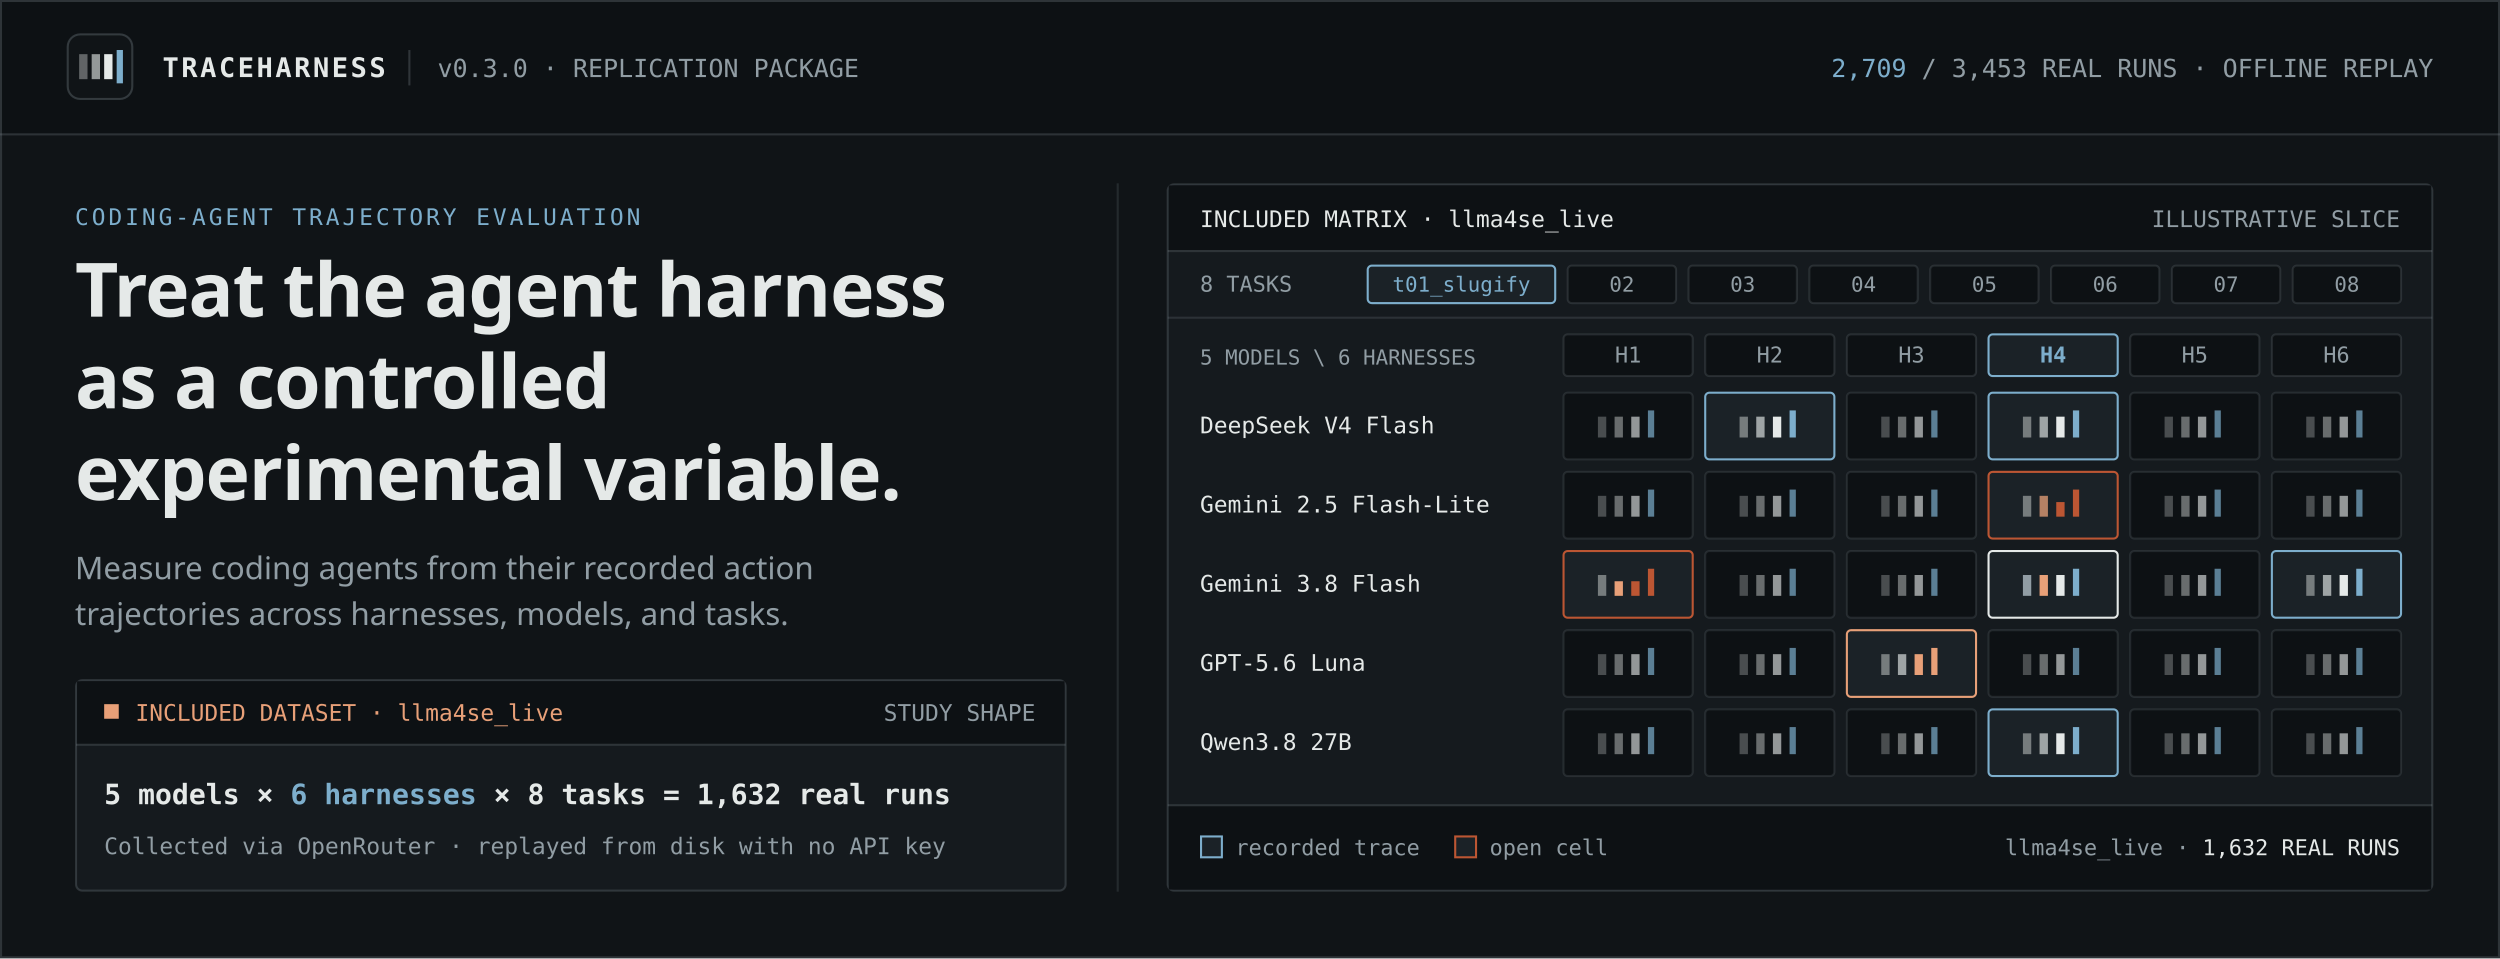
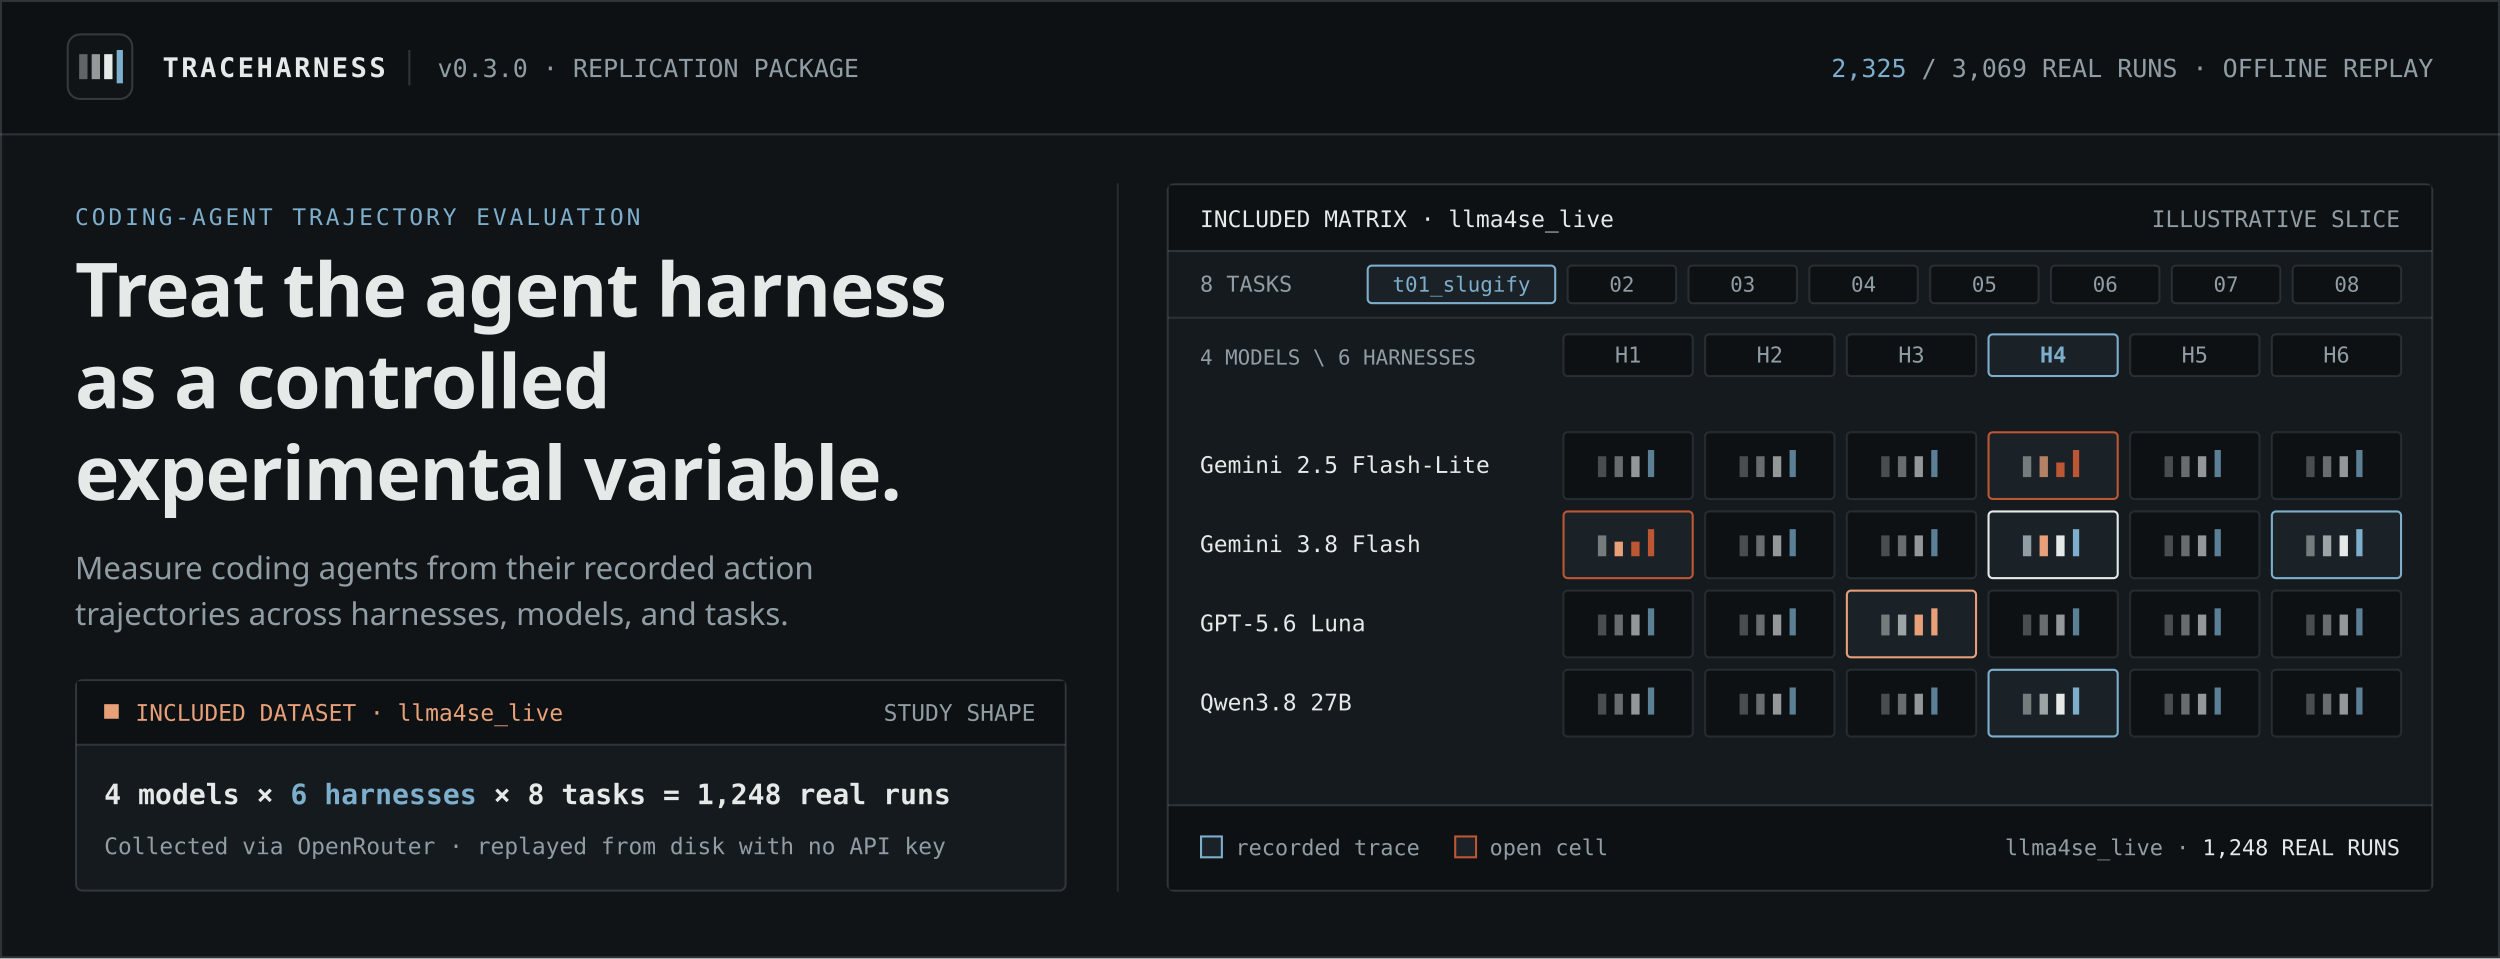
<svg xmlns="http://www.w3.org/2000/svg" viewBox="0 0 1200 460" width="1200" height="460" role="img" aria-labelledby="hero-title hero-desc">
  <rect width="1200" height="460" fill="#101417" />
  <rect x="0.5" y="0.5" width="1199" height="459" fill="none" stroke="#919da4" stroke-opacity="0.24" />
  <rect x="1" y="1" width="1198" height="63" fill="#0d1114" />
  <line x1="0" y1="64.5" x2="1200" y2="64.5" stroke="#919da4" stroke-opacity="0.22" />
  <rect x="32.5" y="16.5" width="31" height="31" rx="6" fill="#101417" stroke="#919da4" stroke-opacity="0.28" />
  <rect x="38" y="26" width="4" height="12" fill="#e5e9e8" fill-opacity="0.38" />
  <rect x="44" y="26" width="4" height="12" fill="#e5e9e8" fill-opacity="0.62" />
  <rect x="50" y="26" width="4" height="12" fill="#e5e9e8" />
  <rect x="56" y="24" width="3" height="16" fill="#7daecc" />
  <text x="78" y="37" font-family="ui-monospace, monospace" font-size="13" font-weight="600" letter-spacing="1.2" fill="#e5e9e8">TRACEHARNESS</text>
  <line x1="196.5" y1="24" x2="196.5" y2="41" stroke="#919da4" stroke-opacity="0.26" />
  <text x="210" y="37" font-family="ui-monospace, monospace" font-size="12" fill="#919da4">v0.3.0 · REPLICATION PACKAGE</text>
  <text x="1168" y="37" text-anchor="end" font-family="ui-monospace, monospace" font-size="12" fill="#919da4">
-     <tspan fill="#7daecc">2,709</tspan> / 3,453 REAL RUNS · OFFLINE REPLAY</text>
+     <tspan fill="#7daecc">2,325</tspan> / 3,069 REAL RUNS · OFFLINE REPLAY</text>
  <text x="36" y="108" font-family="ui-monospace, monospace" font-size="11" letter-spacing="1.4" fill="#7daecc">CODING-AGENT TRAJECTORY EVALUATION</text>
  <text x="36" y="152" font-family="ui-sans-serif, system-ui, sans-serif" font-size="36" font-weight="600" letter-spacing="-0.5" fill="#e5e9e8">Treat the agent harness</text>
  <text x="36" y="196" font-family="ui-sans-serif, system-ui, sans-serif" font-size="36" font-weight="600" letter-spacing="-0.5" fill="#e5e9e8">as a controlled</text>
  <text x="36" y="240" font-family="ui-sans-serif, system-ui, sans-serif" font-size="36" font-weight="600" letter-spacing="-0.5" fill="#e5e9e8">experimental variable.</text>
  <text x="36" y="278" font-family="ui-sans-serif, system-ui, sans-serif" font-size="15" fill="#919da4">Measure coding agents from their recorded action</text>
  <text x="36" y="300" font-family="ui-sans-serif, system-ui, sans-serif" font-size="15" fill="#919da4">trajectories across harnesses, models, and tasks.</text>
  <rect x="36.5" y="326.5" width="475" height="101" rx="3" fill="#151a1e" stroke="#919da4" stroke-opacity="0.24" />
  <rect x="37" y="327" width="474" height="30" fill="#0d1114" />
  <line x1="36.5" y1="357.5" x2="511.5" y2="357.5" stroke="#919da4" stroke-opacity="0.2" />
  <rect x="50" y="338" width="7" height="7" fill="#e8a078" />
  <text x="65" y="346" font-family="ui-monospace, monospace" font-size="11" fill="#e8a078">INCLUDED DATASET · llma4se_live</text>
  <text x="497" y="346" text-anchor="end" font-family="ui-monospace, monospace" font-size="11" fill="#919da4">STUDY SHAPE</text>
-   <text x="50" y="386" font-family="ui-monospace, monospace" font-size="13.5" font-weight="600" fill="#e5e9e8">5 models × <tspan fill="#7daecc">6 harnesses</tspan> × 8 tasks = 1,632 real runs</text>
+   <text x="50" y="386" font-family="ui-monospace, monospace" font-size="13.5" font-weight="600" fill="#e5e9e8">4 models × <tspan fill="#7daecc">6 harnesses</tspan> × 8 tasks = 1,248 real runs</text>
  <text x="50" y="410" font-family="ui-monospace, monospace" font-size="11" fill="#919da4">Collected via OpenRouter · replayed from disk with no API key</text>
  <line x1="536.5" y1="88" x2="536.5" y2="428" stroke="#919da4" stroke-opacity="0.16" />
  <rect x="560.5" y="88.5" width="607" height="339" rx="3" fill="#151a1e" stroke="#919da4" stroke-opacity="0.24" />
  <rect x="561" y="89" width="606" height="31" fill="#0d1114" />
  <line x1="560.5" y1="120.5" x2="1167.5" y2="120.5" stroke="#919da4" stroke-opacity="0.2" />
  <text x="576" y="109" font-family="ui-monospace, monospace" font-size="11" fill="#e5e9e8">INCLUDED MATRIX · llma4se_live</text>
  <text x="1152" y="109" text-anchor="end" font-family="ui-monospace, monospace" font-size="11" fill="#919da4">ILLUSTRATIVE SLICE</text>
  <line x1="560.5" y1="152.5" x2="1167.5" y2="152.5" stroke="#919da4" stroke-opacity="0.18" />
  <text x="576" y="140" font-family="ui-monospace, monospace" font-size="10.5" fill="#919da4">8 TASKS</text>
  <rect x="656.5" y="127.5" width="90" height="18" rx="2" fill="#1b2227" stroke="#7daecc" />
  <text x="701.5" y="140" text-anchor="middle" font-family="ui-monospace, monospace" font-size="10" fill="#7daecc">t01_slugify</text>
  <rect x="752.5" y="127.5" width="52" height="18" rx="2" fill="#0d1114" stroke="#919da4" stroke-opacity="0.18" />
  <text x="778.5" y="140" text-anchor="middle" font-family="ui-monospace, monospace" font-size="10" fill="#919da4">02</text>
  <rect x="810.5" y="127.5" width="52" height="18" rx="2" fill="#0d1114" stroke="#919da4" stroke-opacity="0.18" />
  <text x="836.5" y="140" text-anchor="middle" font-family="ui-monospace, monospace" font-size="10" fill="#919da4">03</text>
  <rect x="868.5" y="127.5" width="52" height="18" rx="2" fill="#0d1114" stroke="#919da4" stroke-opacity="0.18" />
  <text x="894.5" y="140" text-anchor="middle" font-family="ui-monospace, monospace" font-size="10" fill="#919da4">04</text>
  <rect x="926.5" y="127.5" width="52" height="18" rx="2" fill="#0d1114" stroke="#919da4" stroke-opacity="0.18" />
  <text x="952.5" y="140" text-anchor="middle" font-family="ui-monospace, monospace" font-size="10" fill="#919da4">05</text>
  <rect x="984.5" y="127.5" width="52" height="18" rx="2" fill="#0d1114" stroke="#919da4" stroke-opacity="0.18" />
  <text x="1010.5" y="140" text-anchor="middle" font-family="ui-monospace, monospace" font-size="10" fill="#919da4">06</text>
  <rect x="1042.5" y="127.5" width="52" height="18" rx="2" fill="#0d1114" stroke="#919da4" stroke-opacity="0.18" />
  <text x="1068.5" y="140" text-anchor="middle" font-family="ui-monospace, monospace" font-size="10" fill="#919da4">07</text>
  <rect x="1100.5" y="127.5" width="52" height="18" rx="2" fill="#0d1114" stroke="#919da4" stroke-opacity="0.18" />
  <text x="1126.5" y="140" text-anchor="middle" font-family="ui-monospace, monospace" font-size="10" fill="#919da4">08</text>
-   <text x="576" y="175" font-family="ui-monospace, monospace" font-size="10" fill="#919da4">5 MODELS \ 6 HARNESSES</text>
+   <text x="576" y="175" font-family="ui-monospace, monospace" font-size="10" fill="#919da4">4 MODELS \ 6 HARNESSES</text>
  <rect x="750.5" y="160.5" width="62" height="20" rx="2" fill="#0d1114" stroke="#919da4" stroke-opacity="0.18" />
  <text x="781.5" y="174" text-anchor="middle" font-family="ui-monospace, monospace" font-size="10.5" fill="#919da4">H1</text>
  <rect x="818.5" y="160.5" width="62" height="20" rx="2" fill="#0d1114" stroke="#919da4" stroke-opacity="0.18" />
  <text x="849.5" y="174" text-anchor="middle" font-family="ui-monospace, monospace" font-size="10.5" fill="#919da4">H2</text>
  <rect x="886.5" y="160.5" width="62" height="20" rx="2" fill="#0d1114" stroke="#919da4" stroke-opacity="0.18" />
  <text x="917.5" y="174" text-anchor="middle" font-family="ui-monospace, monospace" font-size="10.5" fill="#919da4">H3</text>
  <rect x="954.5" y="160.5" width="62" height="20" rx="2" fill="#1b2227" stroke="#7daecc" />
  <text x="985.5" y="174" text-anchor="middle" font-family="ui-monospace, monospace" font-size="10.5" font-weight="600" fill="#7daecc">H4</text>
  <rect x="1022.5" y="160.5" width="62" height="20" rx="2" fill="#0d1114" stroke="#919da4" stroke-opacity="0.18" />
  <text x="1053.5" y="174" text-anchor="middle" font-family="ui-monospace, monospace" font-size="10.5" fill="#919da4">H5</text>
  <rect x="1090.5" y="160.5" width="62" height="20" rx="2" fill="#0d1114" stroke="#919da4" stroke-opacity="0.18" />
  <text x="1121.5" y="174" text-anchor="middle" font-family="ui-monospace, monospace" font-size="10.5" fill="#919da4">H6</text>
-   <text x="576" y="208" font-family="ui-monospace, monospace" font-size="11" fill="#e5e9e8">DeepSeek V4 Flash</text>
-   <rect x="750.5" y="188.5" width="62" height="32" rx="2" fill="#0d1114" stroke="#919da4" stroke-opacity="0.16" />
-   <rect x="767" y="200" width="4" height="10" fill="#e5e9e8" fill-opacity="0.28" />
-   <rect x="775" y="200" width="4" height="10" fill="#e5e9e8" fill-opacity="0.42" />
-   <rect x="783" y="200" width="4" height="10" fill="#e5e9e8" fill-opacity="0.62" />
-   <rect x="791" y="197" width="3" height="13" fill="#7daecc" fill-opacity="0.7" />
-   <rect x="818.5" y="188.5" width="62" height="32" rx="2" fill="#1b2227" stroke="#7daecc" />
-   <rect x="835" y="200" width="4" height="10" fill="#e5e9e8" fill-opacity="0.45" />
-   <rect x="843" y="200" width="4" height="10" fill="#e5e9e8" fill-opacity="0.65" />
-   <rect x="851" y="200" width="4" height="10" fill="#e5e9e8" />
-   <rect x="859" y="197" width="3" height="13" fill="#7daecc" />
-   <rect x="886.5" y="188.5" width="62" height="32" rx="2" fill="#0d1114" stroke="#919da4" stroke-opacity="0.16" />
-   <rect x="903" y="200" width="4" height="10" fill="#e5e9e8" fill-opacity="0.28" />
-   <rect x="911" y="200" width="4" height="10" fill="#e5e9e8" fill-opacity="0.42" />
-   <rect x="919" y="200" width="4" height="10" fill="#e5e9e8" fill-opacity="0.62" />
-   <rect x="927" y="197" width="3" height="13" fill="#7daecc" fill-opacity="0.7" />
-   <rect x="954.5" y="188.5" width="62" height="32" rx="2" fill="#1b2227" stroke="#7daecc" />
-   <rect x="971" y="200" width="4" height="10" fill="#e5e9e8" fill-opacity="0.45" />
-   <rect x="979" y="200" width="4" height="10" fill="#e5e9e8" fill-opacity="0.65" />
-   <rect x="987" y="200" width="4" height="10" fill="#e5e9e8" />
-   <rect x="995" y="197" width="3" height="13" fill="#7daecc" />
-   <rect x="1022.5" y="188.5" width="62" height="32" rx="2" fill="#0d1114" stroke="#919da4" stroke-opacity="0.16" />
-   <rect x="1039" y="200" width="4" height="10" fill="#e5e9e8" fill-opacity="0.28" />
-   <rect x="1047" y="200" width="4" height="10" fill="#e5e9e8" fill-opacity="0.42" />
-   <rect x="1055" y="200" width="4" height="10" fill="#e5e9e8" fill-opacity="0.62" />
-   <rect x="1063" y="197" width="3" height="13" fill="#7daecc" fill-opacity="0.7" />
-   <rect x="1090.5" y="188.5" width="62" height="32" rx="2" fill="#0d1114" stroke="#919da4" stroke-opacity="0.16" />
-   <rect x="1107" y="200" width="4" height="10" fill="#e5e9e8" fill-opacity="0.28" />
-   <rect x="1115" y="200" width="4" height="10" fill="#e5e9e8" fill-opacity="0.42" />
-   <rect x="1123" y="200" width="4" height="10" fill="#e5e9e8" fill-opacity="0.62" />
-   <rect x="1131" y="197" width="3" height="13" fill="#7daecc" fill-opacity="0.7" />
-   <text x="576" y="246" font-family="ui-monospace, monospace" font-size="11" fill="#e5e9e8">Gemini 2.5 Flash-Lite</text>
-   <rect x="750.5" y="226.5" width="62" height="32" rx="2" fill="#0d1114" stroke="#919da4" stroke-opacity="0.16" />
-   <rect x="767" y="238" width="4" height="10" fill="#e5e9e8" fill-opacity="0.28" />
-   <rect x="775" y="238" width="4" height="10" fill="#e5e9e8" fill-opacity="0.42" />
-   <rect x="783" y="238" width="4" height="10" fill="#e5e9e8" fill-opacity="0.62" />
-   <rect x="791" y="235" width="3" height="13" fill="#7daecc" fill-opacity="0.7" />
-   <rect x="818.5" y="226.5" width="62" height="32" rx="2" fill="#0d1114" stroke="#919da4" stroke-opacity="0.16" />
-   <rect x="835" y="238" width="4" height="10" fill="#e5e9e8" fill-opacity="0.28" />
-   <rect x="843" y="238" width="4" height="10" fill="#e5e9e8" fill-opacity="0.42" />
-   <rect x="851" y="238" width="4" height="10" fill="#e5e9e8" fill-opacity="0.62" />
-   <rect x="859" y="235" width="3" height="13" fill="#7daecc" fill-opacity="0.7" />
-   <rect x="886.5" y="226.5" width="62" height="32" rx="2" fill="#0d1114" stroke="#919da4" stroke-opacity="0.16" />
-   <rect x="903" y="238" width="4" height="10" fill="#e5e9e8" fill-opacity="0.28" />
-   <rect x="911" y="238" width="4" height="10" fill="#e5e9e8" fill-opacity="0.42" />
-   <rect x="919" y="238" width="4" height="10" fill="#e5e9e8" fill-opacity="0.62" />
-   <rect x="927" y="235" width="3" height="13" fill="#7daecc" fill-opacity="0.7" />
-   <rect x="954.5" y="226.5" width="62" height="32" rx="2" fill="#1b2227" stroke="#bc5633" />
-   <rect x="971" y="238" width="4" height="10" fill="#e5e9e8" fill-opacity="0.45" />
-   <rect x="979" y="238" width="4" height="10" fill="#e8a078" fill-opacity="0.75" />
-   <rect x="987" y="241" width="4" height="7" fill="#bc5633" />
-   <rect x="995" y="235" width="3" height="13" fill="#bc5633" />
-   <rect x="1022.5" y="226.5" width="62" height="32" rx="2" fill="#0d1114" stroke="#919da4" stroke-opacity="0.16" />
-   <rect x="1039" y="238" width="4" height="10" fill="#e5e9e8" fill-opacity="0.28" />
-   <rect x="1047" y="238" width="4" height="10" fill="#e5e9e8" fill-opacity="0.42" />
-   <rect x="1055" y="238" width="4" height="10" fill="#e5e9e8" fill-opacity="0.62" />
-   <rect x="1063" y="235" width="3" height="13" fill="#7daecc" fill-opacity="0.7" />
-   <rect x="1090.5" y="226.5" width="62" height="32" rx="2" fill="#0d1114" stroke="#919da4" stroke-opacity="0.16" />
-   <rect x="1107" y="238" width="4" height="10" fill="#e5e9e8" fill-opacity="0.28" />
-   <rect x="1115" y="238" width="4" height="10" fill="#e5e9e8" fill-opacity="0.42" />
-   <rect x="1123" y="238" width="4" height="10" fill="#e5e9e8" fill-opacity="0.62" />
-   <rect x="1131" y="235" width="3" height="13" fill="#7daecc" fill-opacity="0.7" />
-   <text x="576" y="284" font-family="ui-monospace, monospace" font-size="11" fill="#e5e9e8">Gemini 3.8 Flash</text>
-   <rect x="750.5" y="264.5" width="62" height="32" rx="2" fill="#1b2227" stroke="#bc5633" />
-   <rect x="767" y="276" width="4" height="10" fill="#e5e9e8" fill-opacity="0.45" />
-   <rect x="775" y="279" width="4" height="7" fill="#e8a078" />
-   <rect x="783" y="279" width="4" height="7" fill="#bc5633" />
-   <rect x="791" y="273" width="3" height="13" fill="#bc5633" />
-   <rect x="818.5" y="264.5" width="62" height="32" rx="2" fill="#0d1114" stroke="#919da4" stroke-opacity="0.16" />
-   <rect x="835" y="276" width="4" height="10" fill="#e5e9e8" fill-opacity="0.28" />
-   <rect x="843" y="276" width="4" height="10" fill="#e5e9e8" fill-opacity="0.42" />
-   <rect x="851" y="276" width="4" height="10" fill="#e5e9e8" fill-opacity="0.62" />
-   <rect x="859" y="273" width="3" height="13" fill="#7daecc" fill-opacity="0.7" />
-   <rect x="886.5" y="264.5" width="62" height="32" rx="2" fill="#0d1114" stroke="#919da4" stroke-opacity="0.16" />
-   <rect x="903" y="276" width="4" height="10" fill="#e5e9e8" fill-opacity="0.28" />
-   <rect x="911" y="276" width="4" height="10" fill="#e5e9e8" fill-opacity="0.42" />
-   <rect x="919" y="276" width="4" height="10" fill="#e5e9e8" fill-opacity="0.62" />
-   <rect x="927" y="273" width="3" height="13" fill="#7daecc" fill-opacity="0.7" />
-   <rect x="954.5" y="264.5" width="62" height="32" rx="2" fill="#1b2227" stroke="#e5e9e8" />
-   <rect x="971" y="276" width="4" height="10" fill="#919da4" />
-   <rect x="979" y="276" width="4" height="10" fill="#e8a078" />
-   <rect x="987" y="276" width="4" height="10" fill="#e5e9e8" />
-   <rect x="995" y="273" width="3" height="13" fill="#7daecc" />
-   <rect x="1022.5" y="264.5" width="62" height="32" rx="2" fill="#0d1114" stroke="#919da4" stroke-opacity="0.16" />
-   <rect x="1039" y="276" width="4" height="10" fill="#e5e9e8" fill-opacity="0.28" />
-   <rect x="1047" y="276" width="4" height="10" fill="#e5e9e8" fill-opacity="0.42" />
-   <rect x="1055" y="276" width="4" height="10" fill="#e5e9e8" fill-opacity="0.62" />
-   <rect x="1063" y="273" width="3" height="13" fill="#7daecc" fill-opacity="0.7" />
-   <rect x="1090.5" y="264.5" width="62" height="32" rx="2" fill="#1b2227" stroke="#7daecc" />
-   <rect x="1107" y="276" width="4" height="10" fill="#e5e9e8" fill-opacity="0.45" />
-   <rect x="1115" y="276" width="4" height="10" fill="#e5e9e8" fill-opacity="0.65" />
-   <rect x="1123" y="276" width="4" height="10" fill="#e5e9e8" />
-   <rect x="1131" y="273" width="3" height="13" fill="#7daecc" />
-   <text x="576" y="322" font-family="ui-monospace, monospace" font-size="11" fill="#e5e9e8">GPT-5.6 Luna</text>
-   <rect x="750.5" y="302.5" width="62" height="32" rx="2" fill="#0d1114" stroke="#919da4" stroke-opacity="0.16" />
-   <rect x="767" y="314" width="4" height="10" fill="#e5e9e8" fill-opacity="0.28" />
-   <rect x="775" y="314" width="4" height="10" fill="#e5e9e8" fill-opacity="0.42" />
-   <rect x="783" y="314" width="4" height="10" fill="#e5e9e8" fill-opacity="0.62" />
-   <rect x="791" y="311" width="3" height="13" fill="#7daecc" fill-opacity="0.7" />
-   <rect x="818.5" y="302.5" width="62" height="32" rx="2" fill="#0d1114" stroke="#919da4" stroke-opacity="0.16" />
-   <rect x="835" y="314" width="4" height="10" fill="#e5e9e8" fill-opacity="0.28" />
-   <rect x="843" y="314" width="4" height="10" fill="#e5e9e8" fill-opacity="0.42" />
-   <rect x="851" y="314" width="4" height="10" fill="#e5e9e8" fill-opacity="0.62" />
-   <rect x="859" y="311" width="3" height="13" fill="#7daecc" fill-opacity="0.7" />
-   <rect x="886.5" y="302.5" width="62" height="32" rx="2" fill="#1b2227" stroke="#e8a078" />
-   <rect x="903" y="314" width="4" height="10" fill="#e5e9e8" fill-opacity="0.45" />
-   <rect x="911" y="314" width="4" height="10" fill="#e5e9e8" fill-opacity="0.65" />
-   <rect x="919" y="314" width="4" height="10" fill="#e8a078" />
-   <rect x="927" y="311" width="3" height="13" fill="#e8a078" />
-   <rect x="954.5" y="302.5" width="62" height="32" rx="2" fill="#0d1114" stroke="#919da4" stroke-opacity="0.16" />
-   <rect x="971" y="314" width="4" height="10" fill="#e5e9e8" fill-opacity="0.28" />
-   <rect x="979" y="314" width="4" height="10" fill="#e5e9e8" fill-opacity="0.42" />
-   <rect x="987" y="314" width="4" height="10" fill="#e5e9e8" fill-opacity="0.62" />
-   <rect x="995" y="311" width="3" height="13" fill="#7daecc" fill-opacity="0.7" />
-   <rect x="1022.5" y="302.5" width="62" height="32" rx="2" fill="#0d1114" stroke="#919da4" stroke-opacity="0.16" />
-   <rect x="1039" y="314" width="4" height="10" fill="#e5e9e8" fill-opacity="0.28" />
-   <rect x="1047" y="314" width="4" height="10" fill="#e5e9e8" fill-opacity="0.42" />
-   <rect x="1055" y="314" width="4" height="10" fill="#e5e9e8" fill-opacity="0.62" />
-   <rect x="1063" y="311" width="3" height="13" fill="#7daecc" fill-opacity="0.7" />
-   <rect x="1090.5" y="302.5" width="62" height="32" rx="2" fill="#0d1114" stroke="#919da4" stroke-opacity="0.16" />
-   <rect x="1107" y="314" width="4" height="10" fill="#e5e9e8" fill-opacity="0.28" />
-   <rect x="1115" y="314" width="4" height="10" fill="#e5e9e8" fill-opacity="0.42" />
-   <rect x="1123" y="314" width="4" height="10" fill="#e5e9e8" fill-opacity="0.62" />
-   <rect x="1131" y="311" width="3" height="13" fill="#7daecc" fill-opacity="0.7" />
-   <text x="576" y="360" font-family="ui-monospace, monospace" font-size="11" fill="#e5e9e8">Qwen3.8 27B</text>
-   <rect x="750.5" y="340.5" width="62" height="32" rx="2" fill="#0d1114" stroke="#919da4" stroke-opacity="0.16" />
-   <rect x="767" y="352" width="4" height="10" fill="#e5e9e8" fill-opacity="0.28" />
-   <rect x="775" y="352" width="4" height="10" fill="#e5e9e8" fill-opacity="0.42" />
-   <rect x="783" y="352" width="4" height="10" fill="#e5e9e8" fill-opacity="0.62" />
-   <rect x="791" y="349" width="3" height="13" fill="#7daecc" fill-opacity="0.7" />
-   <rect x="818.5" y="340.5" width="62" height="32" rx="2" fill="#0d1114" stroke="#919da4" stroke-opacity="0.16" />
-   <rect x="835" y="352" width="4" height="10" fill="#e5e9e8" fill-opacity="0.28" />
-   <rect x="843" y="352" width="4" height="10" fill="#e5e9e8" fill-opacity="0.42" />
-   <rect x="851" y="352" width="4" height="10" fill="#e5e9e8" fill-opacity="0.62" />
-   <rect x="859" y="349" width="3" height="13" fill="#7daecc" fill-opacity="0.7" />
-   <rect x="886.5" y="340.5" width="62" height="32" rx="2" fill="#0d1114" stroke="#919da4" stroke-opacity="0.16" />
-   <rect x="903" y="352" width="4" height="10" fill="#e5e9e8" fill-opacity="0.28" />
-   <rect x="911" y="352" width="4" height="10" fill="#e5e9e8" fill-opacity="0.42" />
-   <rect x="919" y="352" width="4" height="10" fill="#e5e9e8" fill-opacity="0.62" />
-   <rect x="927" y="349" width="3" height="13" fill="#7daecc" fill-opacity="0.7" />
-   <rect x="954.5" y="340.5" width="62" height="32" rx="2" fill="#1b2227" stroke="#7daecc" />
-   <rect x="971" y="352" width="4" height="10" fill="#e5e9e8" fill-opacity="0.45" />
-   <rect x="979" y="352" width="4" height="10" fill="#e5e9e8" fill-opacity="0.65" />
-   <rect x="987" y="352" width="4" height="10" fill="#e5e9e8" />
-   <rect x="995" y="349" width="3" height="13" fill="#7daecc" />
-   <rect x="1022.5" y="340.5" width="62" height="32" rx="2" fill="#0d1114" stroke="#919da4" stroke-opacity="0.16" />
-   <rect x="1039" y="352" width="4" height="10" fill="#e5e9e8" fill-opacity="0.28" />
-   <rect x="1047" y="352" width="4" height="10" fill="#e5e9e8" fill-opacity="0.42" />
-   <rect x="1055" y="352" width="4" height="10" fill="#e5e9e8" fill-opacity="0.62" />
-   <rect x="1063" y="349" width="3" height="13" fill="#7daecc" fill-opacity="0.7" />
-   <rect x="1090.5" y="340.5" width="62" height="32" rx="2" fill="#0d1114" stroke="#919da4" stroke-opacity="0.16" />
-   <rect x="1107" y="352" width="4" height="10" fill="#e5e9e8" fill-opacity="0.28" />
-   <rect x="1115" y="352" width="4" height="10" fill="#e5e9e8" fill-opacity="0.42" />
-   <rect x="1123" y="352" width="4" height="10" fill="#e5e9e8" fill-opacity="0.62" />
-   <rect x="1131" y="349" width="3" height="13" fill="#7daecc" fill-opacity="0.7" />
+   <text x="576" y="227" font-family="ui-monospace, monospace" font-size="11" fill="#e5e9e8">Gemini 2.5 Flash-Lite</text>
+   <rect x="750.5" y="207.5" width="62" height="32" rx="2" fill="#0d1114" stroke="#919da4" stroke-opacity="0.16" />
+   <rect x="767" y="219" width="4" height="10" fill="#e5e9e8" fill-opacity="0.28" />
+   <rect x="775" y="219" width="4" height="10" fill="#e5e9e8" fill-opacity="0.42" />
+   <rect x="783" y="219" width="4" height="10" fill="#e5e9e8" fill-opacity="0.62" />
+   <rect x="791" y="216" width="3" height="13" fill="#7daecc" fill-opacity="0.7" />
+   <rect x="818.5" y="207.5" width="62" height="32" rx="2" fill="#0d1114" stroke="#919da4" stroke-opacity="0.16" />
+   <rect x="835" y="219" width="4" height="10" fill="#e5e9e8" fill-opacity="0.28" />
+   <rect x="843" y="219" width="4" height="10" fill="#e5e9e8" fill-opacity="0.42" />
+   <rect x="851" y="219" width="4" height="10" fill="#e5e9e8" fill-opacity="0.62" />
+   <rect x="859" y="216" width="3" height="13" fill="#7daecc" fill-opacity="0.7" />
+   <rect x="886.5" y="207.5" width="62" height="32" rx="2" fill="#0d1114" stroke="#919da4" stroke-opacity="0.16" />
+   <rect x="903" y="219" width="4" height="10" fill="#e5e9e8" fill-opacity="0.28" />
+   <rect x="911" y="219" width="4" height="10" fill="#e5e9e8" fill-opacity="0.42" />
+   <rect x="919" y="219" width="4" height="10" fill="#e5e9e8" fill-opacity="0.62" />
+   <rect x="927" y="216" width="3" height="13" fill="#7daecc" fill-opacity="0.7" />
+   <rect x="954.5" y="207.5" width="62" height="32" rx="2" fill="#1b2227" stroke="#bc5633" />
+   <rect x="971" y="219" width="4" height="10" fill="#e5e9e8" fill-opacity="0.45" />
+   <rect x="979" y="219" width="4" height="10" fill="#e8a078" fill-opacity="0.75" />
+   <rect x="987" y="222" width="4" height="7" fill="#bc5633" />
+   <rect x="995" y="216" width="3" height="13" fill="#bc5633" />
+   <rect x="1022.5" y="207.5" width="62" height="32" rx="2" fill="#0d1114" stroke="#919da4" stroke-opacity="0.16" />
+   <rect x="1039" y="219" width="4" height="10" fill="#e5e9e8" fill-opacity="0.28" />
+   <rect x="1047" y="219" width="4" height="10" fill="#e5e9e8" fill-opacity="0.42" />
+   <rect x="1055" y="219" width="4" height="10" fill="#e5e9e8" fill-opacity="0.62" />
+   <rect x="1063" y="216" width="3" height="13" fill="#7daecc" fill-opacity="0.7" />
+   <rect x="1090.5" y="207.5" width="62" height="32" rx="2" fill="#0d1114" stroke="#919da4" stroke-opacity="0.16" />
+   <rect x="1107" y="219" width="4" height="10" fill="#e5e9e8" fill-opacity="0.28" />
+   <rect x="1115" y="219" width="4" height="10" fill="#e5e9e8" fill-opacity="0.42" />
+   <rect x="1123" y="219" width="4" height="10" fill="#e5e9e8" fill-opacity="0.62" />
+   <rect x="1131" y="216" width="3" height="13" fill="#7daecc" fill-opacity="0.7" />
+   <text x="576" y="265" font-family="ui-monospace, monospace" font-size="11" fill="#e5e9e8">Gemini 3.8 Flash</text>
+   <rect x="750.5" y="245.5" width="62" height="32" rx="2" fill="#1b2227" stroke="#bc5633" />
+   <rect x="767" y="257" width="4" height="10" fill="#e5e9e8" fill-opacity="0.45" />
+   <rect x="775" y="260" width="4" height="7" fill="#e8a078" />
+   <rect x="783" y="260" width="4" height="7" fill="#bc5633" />
+   <rect x="791" y="254" width="3" height="13" fill="#bc5633" />
+   <rect x="818.5" y="245.5" width="62" height="32" rx="2" fill="#0d1114" stroke="#919da4" stroke-opacity="0.16" />
+   <rect x="835" y="257" width="4" height="10" fill="#e5e9e8" fill-opacity="0.28" />
+   <rect x="843" y="257" width="4" height="10" fill="#e5e9e8" fill-opacity="0.42" />
+   <rect x="851" y="257" width="4" height="10" fill="#e5e9e8" fill-opacity="0.62" />
+   <rect x="859" y="254" width="3" height="13" fill="#7daecc" fill-opacity="0.7" />
+   <rect x="886.5" y="245.5" width="62" height="32" rx="2" fill="#0d1114" stroke="#919da4" stroke-opacity="0.16" />
+   <rect x="903" y="257" width="4" height="10" fill="#e5e9e8" fill-opacity="0.28" />
+   <rect x="911" y="257" width="4" height="10" fill="#e5e9e8" fill-opacity="0.42" />
+   <rect x="919" y="257" width="4" height="10" fill="#e5e9e8" fill-opacity="0.62" />
+   <rect x="927" y="254" width="3" height="13" fill="#7daecc" fill-opacity="0.7" />
+   <rect x="954.5" y="245.5" width="62" height="32" rx="2" fill="#1b2227" stroke="#e5e9e8" />
+   <rect x="971" y="257" width="4" height="10" fill="#919da4" />
+   <rect x="979" y="257" width="4" height="10" fill="#e8a078" />
+   <rect x="987" y="257" width="4" height="10" fill="#e5e9e8" />
+   <rect x="995" y="254" width="3" height="13" fill="#7daecc" />
+   <rect x="1022.5" y="245.5" width="62" height="32" rx="2" fill="#0d1114" stroke="#919da4" stroke-opacity="0.16" />
+   <rect x="1039" y="257" width="4" height="10" fill="#e5e9e8" fill-opacity="0.28" />
+   <rect x="1047" y="257" width="4" height="10" fill="#e5e9e8" fill-opacity="0.42" />
+   <rect x="1055" y="257" width="4" height="10" fill="#e5e9e8" fill-opacity="0.62" />
+   <rect x="1063" y="254" width="3" height="13" fill="#7daecc" fill-opacity="0.7" />
+   <rect x="1090.5" y="245.5" width="62" height="32" rx="2" fill="#1b2227" stroke="#7daecc" />
+   <rect x="1107" y="257" width="4" height="10" fill="#e5e9e8" fill-opacity="0.45" />
+   <rect x="1115" y="257" width="4" height="10" fill="#e5e9e8" fill-opacity="0.65" />
+   <rect x="1123" y="257" width="4" height="10" fill="#e5e9e8" />
+   <rect x="1131" y="254" width="3" height="13" fill="#7daecc" />
+   <text x="576" y="303" font-family="ui-monospace, monospace" font-size="11" fill="#e5e9e8">GPT-5.6 Luna</text>
+   <rect x="750.5" y="283.5" width="62" height="32" rx="2" fill="#0d1114" stroke="#919da4" stroke-opacity="0.16" />
+   <rect x="767" y="295" width="4" height="10" fill="#e5e9e8" fill-opacity="0.28" />
+   <rect x="775" y="295" width="4" height="10" fill="#e5e9e8" fill-opacity="0.42" />
+   <rect x="783" y="295" width="4" height="10" fill="#e5e9e8" fill-opacity="0.62" />
+   <rect x="791" y="292" width="3" height="13" fill="#7daecc" fill-opacity="0.7" />
+   <rect x="818.5" y="283.5" width="62" height="32" rx="2" fill="#0d1114" stroke="#919da4" stroke-opacity="0.16" />
+   <rect x="835" y="295" width="4" height="10" fill="#e5e9e8" fill-opacity="0.28" />
+   <rect x="843" y="295" width="4" height="10" fill="#e5e9e8" fill-opacity="0.42" />
+   <rect x="851" y="295" width="4" height="10" fill="#e5e9e8" fill-opacity="0.62" />
+   <rect x="859" y="292" width="3" height="13" fill="#7daecc" fill-opacity="0.7" />
+   <rect x="886.5" y="283.5" width="62" height="32" rx="2" fill="#1b2227" stroke="#e8a078" />
+   <rect x="903" y="295" width="4" height="10" fill="#e5e9e8" fill-opacity="0.45" />
+   <rect x="911" y="295" width="4" height="10" fill="#e5e9e8" fill-opacity="0.65" />
+   <rect x="919" y="295" width="4" height="10" fill="#e8a078" />
+   <rect x="927" y="292" width="3" height="13" fill="#e8a078" />
+   <rect x="954.5" y="283.5" width="62" height="32" rx="2" fill="#0d1114" stroke="#919da4" stroke-opacity="0.16" />
+   <rect x="971" y="295" width="4" height="10" fill="#e5e9e8" fill-opacity="0.28" />
+   <rect x="979" y="295" width="4" height="10" fill="#e5e9e8" fill-opacity="0.42" />
+   <rect x="987" y="295" width="4" height="10" fill="#e5e9e8" fill-opacity="0.62" />
+   <rect x="995" y="292" width="3" height="13" fill="#7daecc" fill-opacity="0.7" />
+   <rect x="1022.5" y="283.5" width="62" height="32" rx="2" fill="#0d1114" stroke="#919da4" stroke-opacity="0.16" />
+   <rect x="1039" y="295" width="4" height="10" fill="#e5e9e8" fill-opacity="0.28" />
+   <rect x="1047" y="295" width="4" height="10" fill="#e5e9e8" fill-opacity="0.42" />
+   <rect x="1055" y="295" width="4" height="10" fill="#e5e9e8" fill-opacity="0.62" />
+   <rect x="1063" y="292" width="3" height="13" fill="#7daecc" fill-opacity="0.7" />
+   <rect x="1090.5" y="283.5" width="62" height="32" rx="2" fill="#0d1114" stroke="#919da4" stroke-opacity="0.16" />
+   <rect x="1107" y="295" width="4" height="10" fill="#e5e9e8" fill-opacity="0.28" />
+   <rect x="1115" y="295" width="4" height="10" fill="#e5e9e8" fill-opacity="0.42" />
+   <rect x="1123" y="295" width="4" height="10" fill="#e5e9e8" fill-opacity="0.62" />
+   <rect x="1131" y="292" width="3" height="13" fill="#7daecc" fill-opacity="0.7" />
+   <text x="576" y="341" font-family="ui-monospace, monospace" font-size="11" fill="#e5e9e8">Qwen3.8 27B</text>
+   <rect x="750.5" y="321.5" width="62" height="32" rx="2" fill="#0d1114" stroke="#919da4" stroke-opacity="0.16" />
+   <rect x="767" y="333" width="4" height="10" fill="#e5e9e8" fill-opacity="0.28" />
+   <rect x="775" y="333" width="4" height="10" fill="#e5e9e8" fill-opacity="0.42" />
+   <rect x="783" y="333" width="4" height="10" fill="#e5e9e8" fill-opacity="0.62" />
+   <rect x="791" y="330" width="3" height="13" fill="#7daecc" fill-opacity="0.7" />
+   <rect x="818.5" y="321.5" width="62" height="32" rx="2" fill="#0d1114" stroke="#919da4" stroke-opacity="0.16" />
+   <rect x="835" y="333" width="4" height="10" fill="#e5e9e8" fill-opacity="0.28" />
+   <rect x="843" y="333" width="4" height="10" fill="#e5e9e8" fill-opacity="0.42" />
+   <rect x="851" y="333" width="4" height="10" fill="#e5e9e8" fill-opacity="0.62" />
+   <rect x="859" y="330" width="3" height="13" fill="#7daecc" fill-opacity="0.7" />
+   <rect x="886.5" y="321.5" width="62" height="32" rx="2" fill="#0d1114" stroke="#919da4" stroke-opacity="0.16" />
+   <rect x="903" y="333" width="4" height="10" fill="#e5e9e8" fill-opacity="0.28" />
+   <rect x="911" y="333" width="4" height="10" fill="#e5e9e8" fill-opacity="0.42" />
+   <rect x="919" y="333" width="4" height="10" fill="#e5e9e8" fill-opacity="0.62" />
+   <rect x="927" y="330" width="3" height="13" fill="#7daecc" fill-opacity="0.7" />
+   <rect x="954.5" y="321.5" width="62" height="32" rx="2" fill="#1b2227" stroke="#7daecc" />
+   <rect x="971" y="333" width="4" height="10" fill="#e5e9e8" fill-opacity="0.45" />
+   <rect x="979" y="333" width="4" height="10" fill="#e5e9e8" fill-opacity="0.65" />
+   <rect x="987" y="333" width="4" height="10" fill="#e5e9e8" />
+   <rect x="995" y="330" width="3" height="13" fill="#7daecc" />
+   <rect x="1022.5" y="321.5" width="62" height="32" rx="2" fill="#0d1114" stroke="#919da4" stroke-opacity="0.16" />
+   <rect x="1039" y="333" width="4" height="10" fill="#e5e9e8" fill-opacity="0.28" />
+   <rect x="1047" y="333" width="4" height="10" fill="#e5e9e8" fill-opacity="0.42" />
+   <rect x="1055" y="333" width="4" height="10" fill="#e5e9e8" fill-opacity="0.62" />
+   <rect x="1063" y="330" width="3" height="13" fill="#7daecc" fill-opacity="0.7" />
+   <rect x="1090.5" y="321.5" width="62" height="32" rx="2" fill="#0d1114" stroke="#919da4" stroke-opacity="0.16" />
+   <rect x="1107" y="333" width="4" height="10" fill="#e5e9e8" fill-opacity="0.28" />
+   <rect x="1115" y="333" width="4" height="10" fill="#e5e9e8" fill-opacity="0.42" />
+   <rect x="1123" y="333" width="4" height="10" fill="#e5e9e8" fill-opacity="0.62" />
+   <rect x="1131" y="330" width="3" height="13" fill="#7daecc" fill-opacity="0.7" />
  <rect x="561" y="387" width="606" height="40" fill="#0d1114" />
  <line x1="560.5" y1="386.5" x2="1167.5" y2="386.5" stroke="#919da4" stroke-opacity="0.2" />
  <rect x="576.5" y="401.5" width="10" height="10" fill="#1b2227" stroke="#7daecc" />
  <text x="593" y="410.5" font-family="ui-monospace, monospace" font-size="10.5" fill="#919da4">recorded trace</text>
  <rect x="698.5" y="401.5" width="10" height="10" fill="#1b2227" stroke="#bc5633" />
  <text x="715" y="410.5" font-family="ui-monospace, monospace" font-size="10.5" fill="#919da4">open cell</text>
-   <text x="1152" y="410.5" text-anchor="end" font-family="ui-monospace, monospace" font-size="10.5" fill="#919da4">llma4se_live · <tspan fill="#e5e9e8">1,632 REAL RUNS</tspan>
+   <text x="1152" y="410.5" text-anchor="end" font-family="ui-monospace, monospace" font-size="10.5" fill="#919da4">llma4se_live · <tspan fill="#e5e9e8">1,248 REAL RUNS</tspan>
  </text>
</svg>
